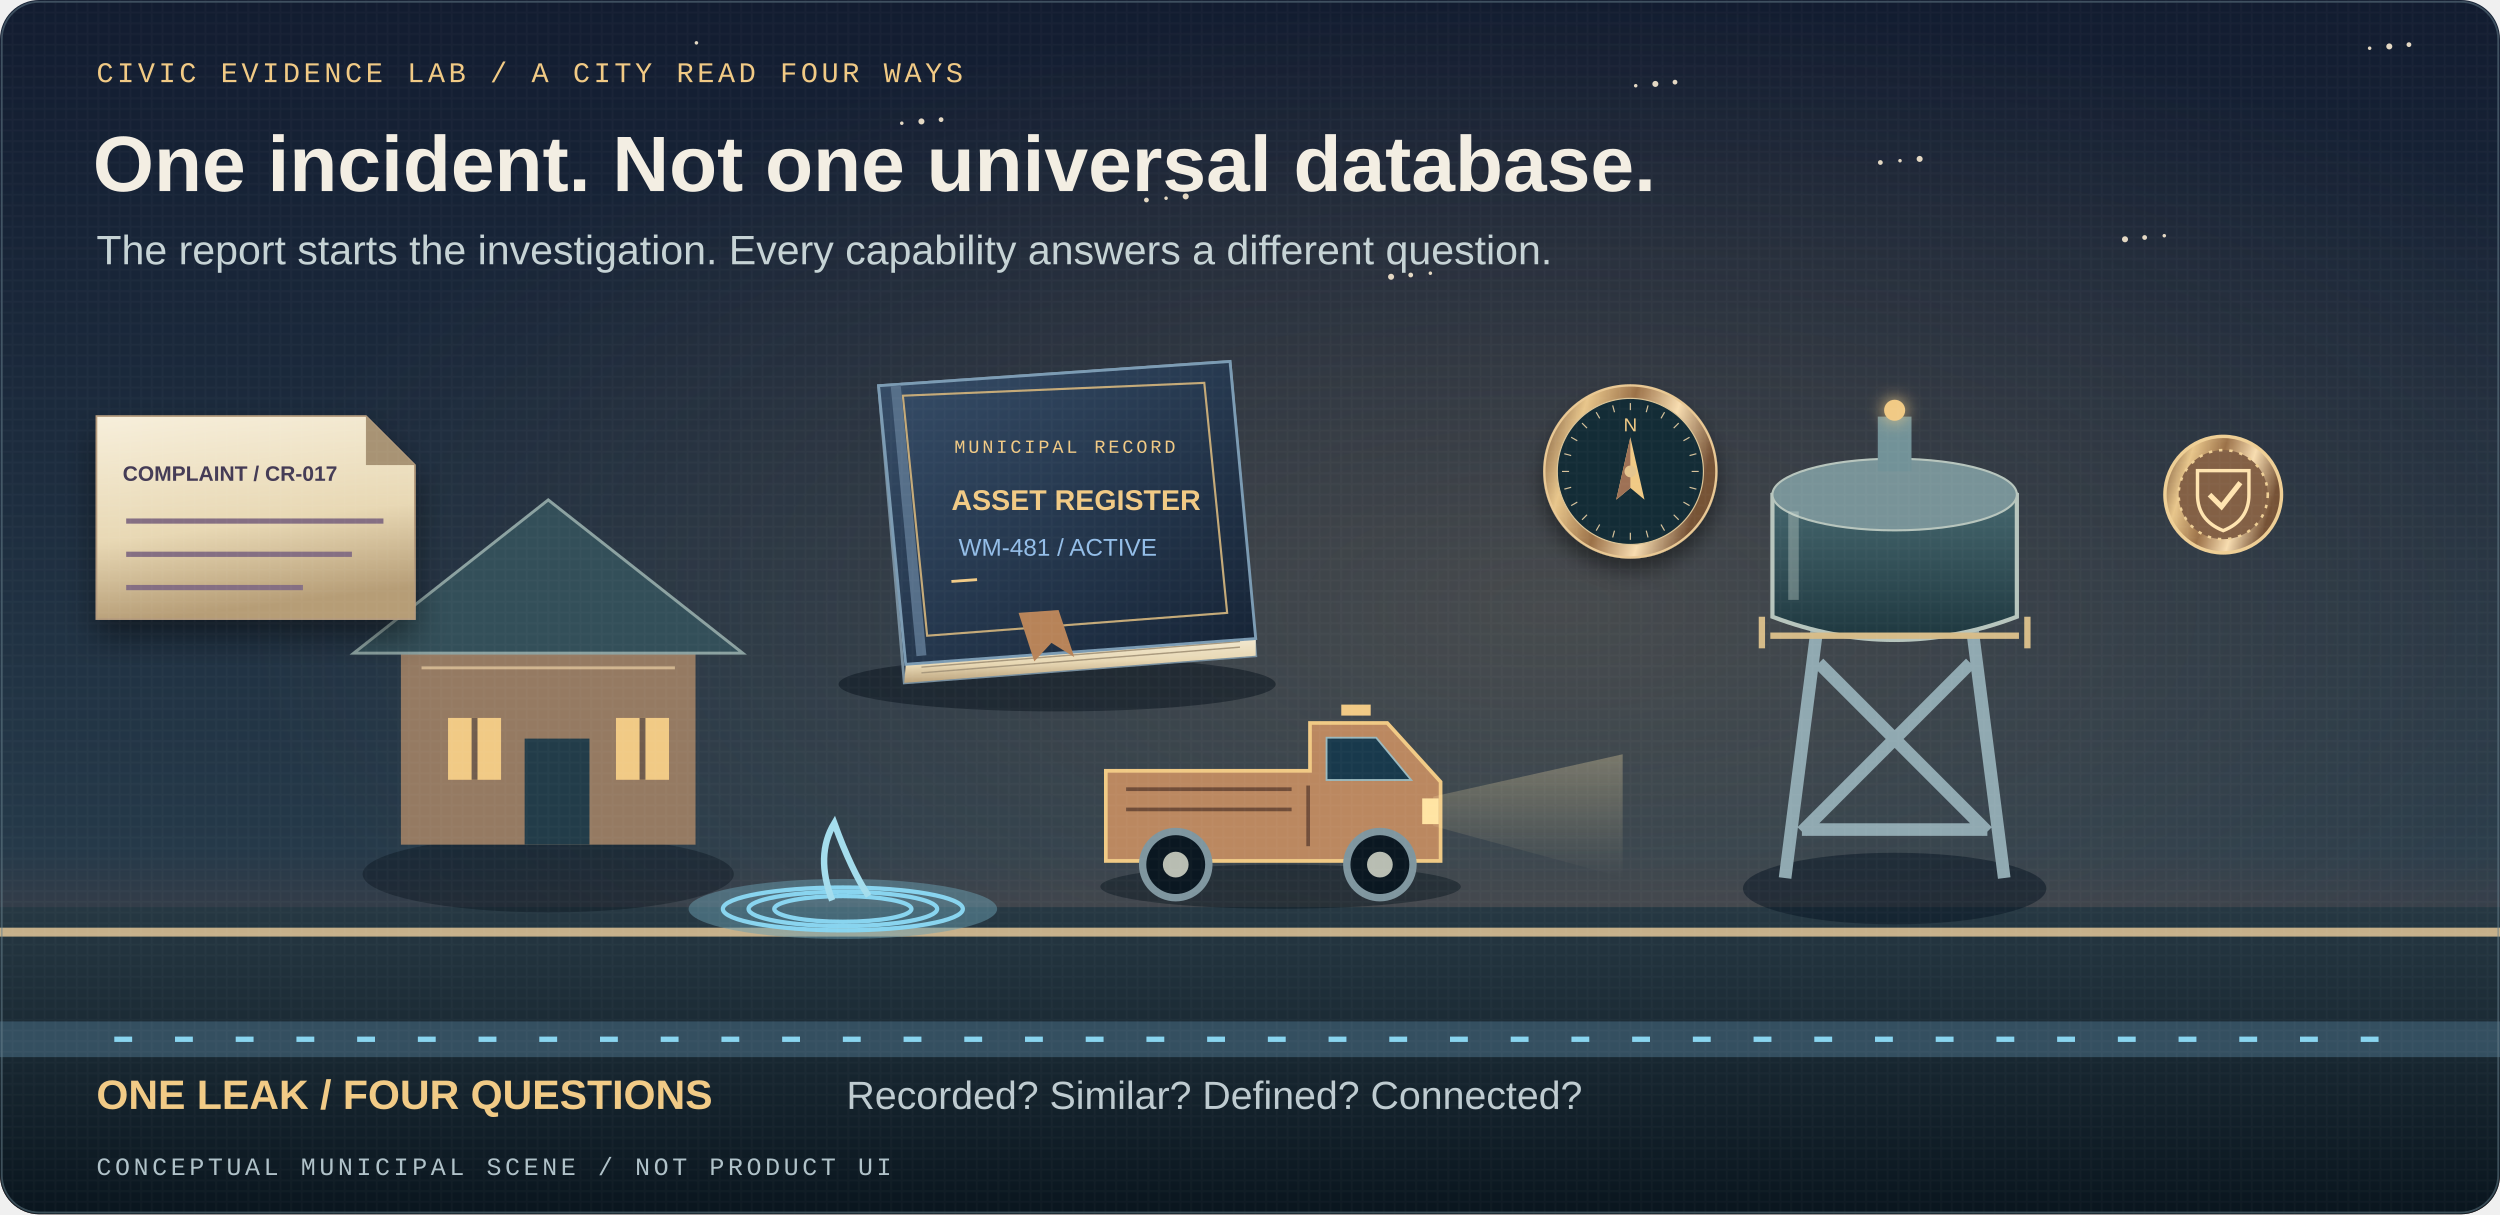
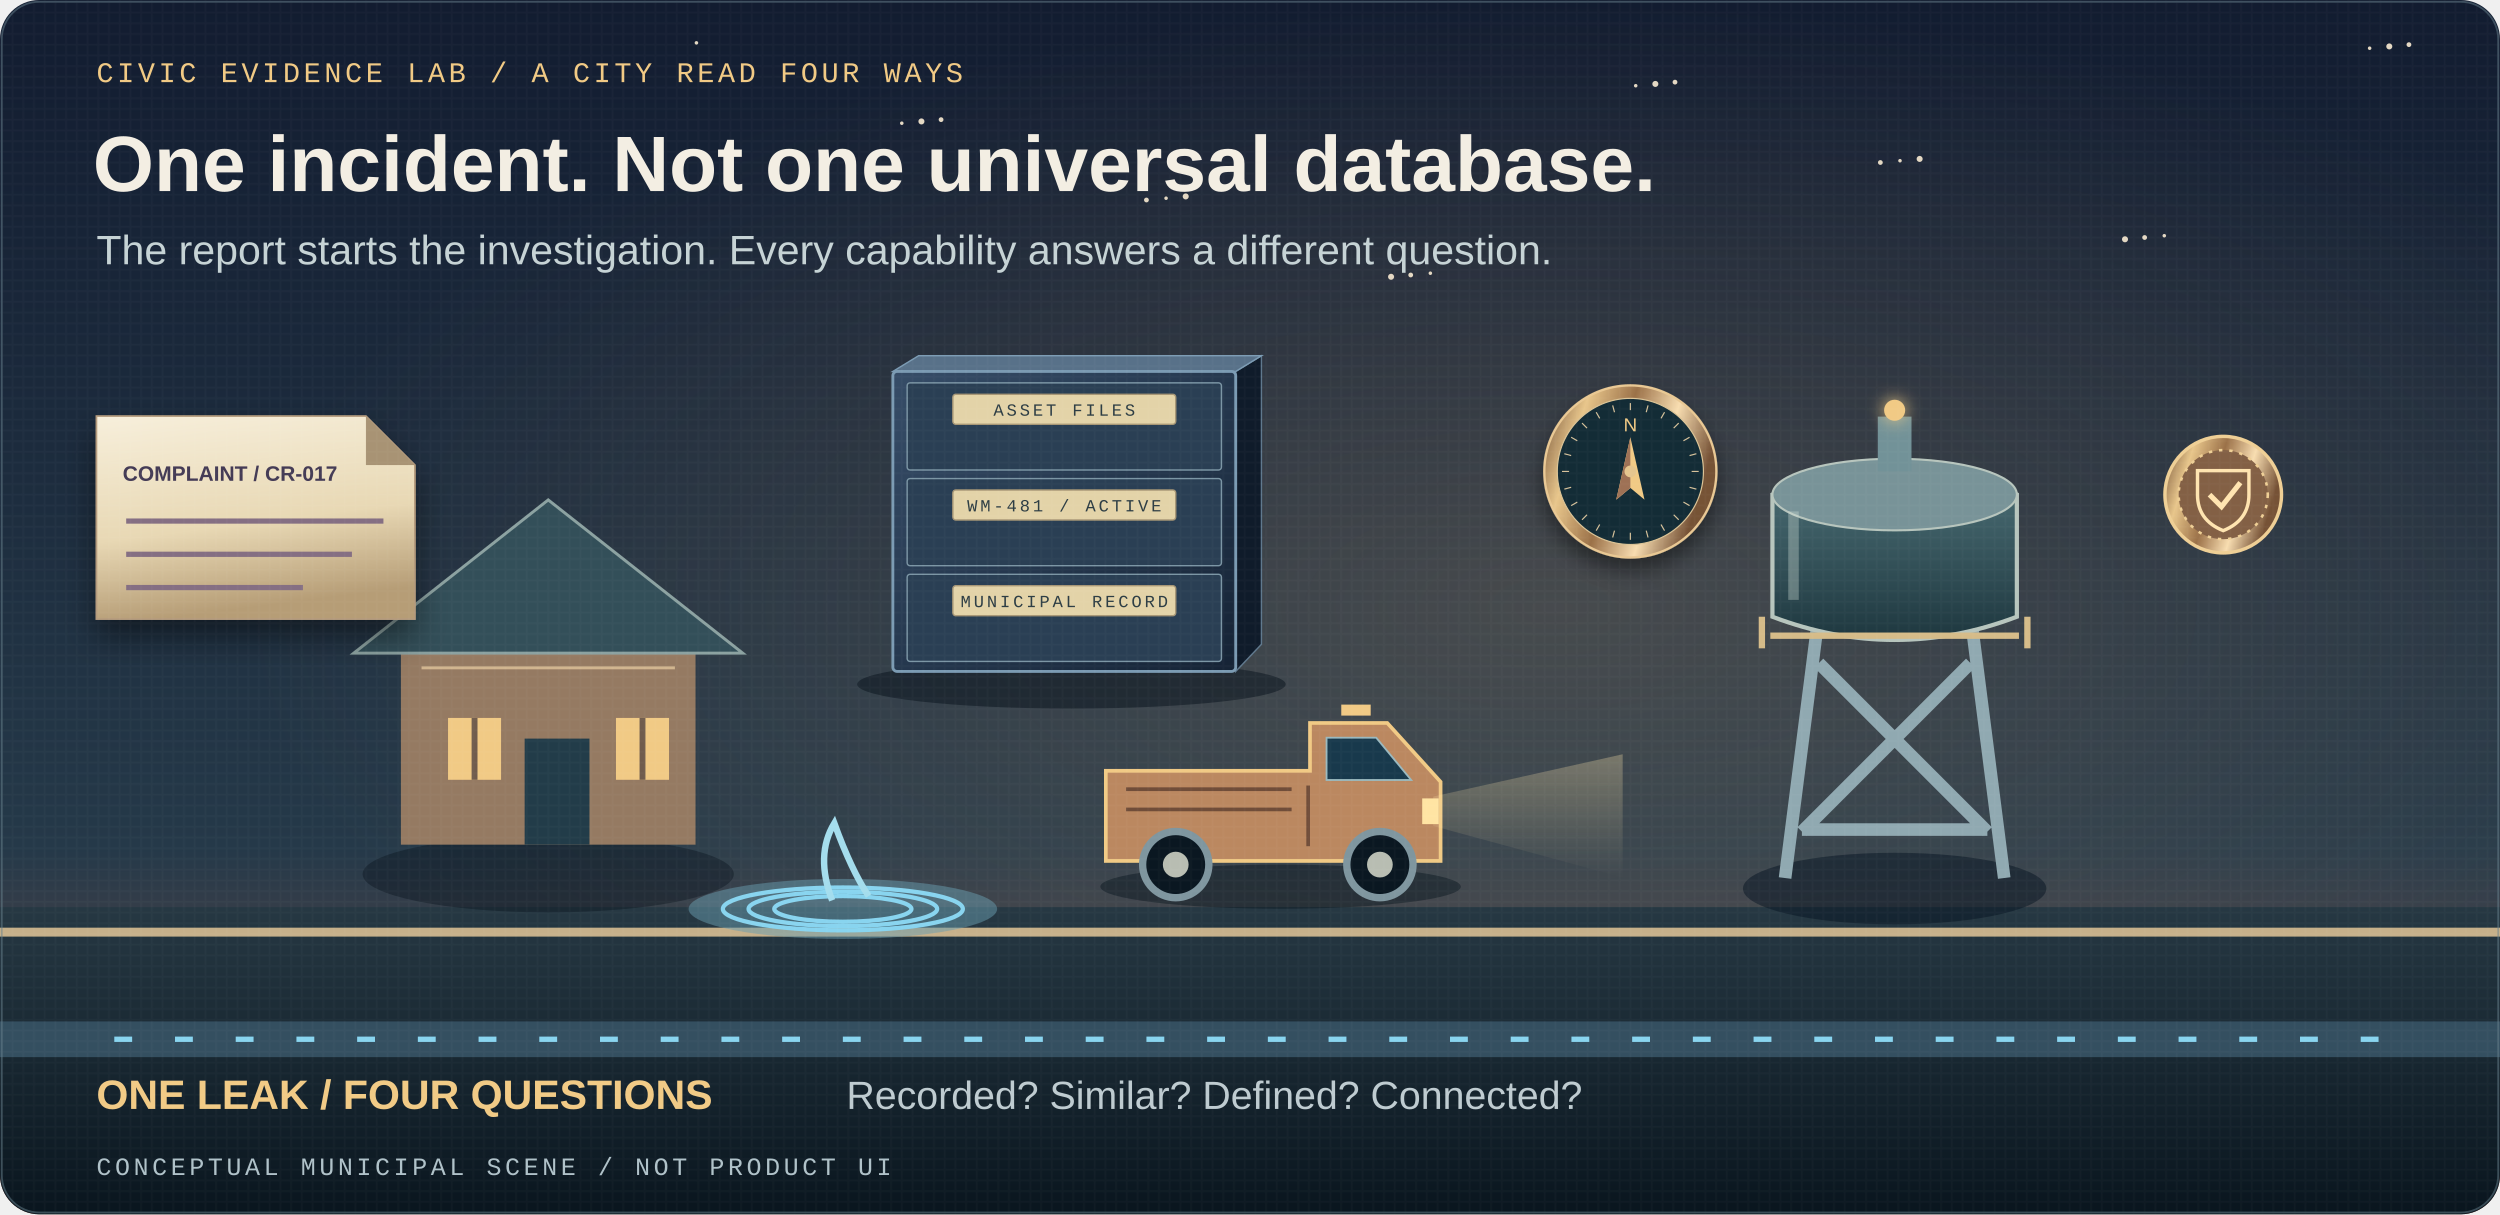
<svg xmlns="http://www.w3.org/2000/svg" width="1400" height="680" viewBox="0 0 1400 680" role="img" aria-labelledby="title desc">
  <defs>
    <linearGradient id="sky" x2="0" y2="1">
      <stop stop-color="#121c30" />
      <stop offset=".7" stop-color="#253949" />
      <stop offset="1" stop-color="#815249" />
    </linearGradient>
    <linearGradient id="desk" x2="0" y2="1">
      <stop stop-color="#263843" />
      <stop offset="1" stop-color="#09151e" />
    </linearGradient>
    <linearGradient id="paper" x2=".2" y2="1">
      <stop stop-color="#f7efdb" />
      <stop offset=".6" stop-color="#e8d8b4" />
      <stop offset="1" stop-color="#b69d76" />
    </linearGradient>
    <linearGradient id="bronze" x2="1" y2=".3">
      <stop stop-color="#6d4b32" />
      <stop offset=".25" stop-color="#e8c68b" />
      <stop offset=".5" stop-color="#9b7148" />
      <stop offset=".75" stop-color="#f8ddb0" />
      <stop offset="1" stop-color="#765236" />
    </linearGradient>
    <linearGradient id="stone" x2="1" y2="1">
      <stop stop-color="#d1c1a2" />
      <stop offset=".55" stop-color="#9c8c75" />
      <stop offset="1" stop-color="#665e57" />
    </linearGradient>
    <linearGradient id="roof" x2="0" y2="1">
      <stop stop-color="#4c6f76" />
      <stop offset="1" stop-color="#1e373f" />
    </linearGradient>
    <linearGradient id="cover" x2="1" y2="1">
      <stop stop-color="#364d68" />
      <stop offset="1" stop-color="#152335" />
    </linearGradient>
    <linearGradient id="beam" x2="0" y2="1">
      <stop stop-color="#ffe7ad" stop-opacity=".3" />
      <stop offset="1" stop-color="#ffe7ad" stop-opacity="0" />
    </linearGradient>
    <radialGradient id="aura">
      <stop stop-color="#d2a575" stop-opacity=".22" />
      <stop offset="1" stop-color="#d2a575" stop-opacity="0" />
    </radialGradient>
    <radialGradient id="radar">
      <stop stop-color="#2c2948" />
      <stop offset="1" stop-color="#101c29" />
    </radialGradient>
    <pattern id="grain" width="6" height="6" patternUnits="userSpaceOnUse">
      <path d="M0 1H6M1 0V6" stroke="#fff" stroke-opacity=".025" />
    </pattern>
    <pattern id="mapgrid" width="38" height="38" patternUnits="userSpaceOnUse">
      <path d="M38 0H0V38" fill="none" stroke="#526f75" stroke-opacity=".24" />
    </pattern>
    <filter id="shadow" x="-30%" y="-30%" width="170%" height="190%">
      <feDropShadow dx="0" dy="10" stdDeviation="9" flood-color="#000" flood-opacity=".45" />
    </filter>
    <filter id="glow" x="-80%" y="-80%" width="260%" height="260%">
      <feGaussianBlur stdDeviation="4" result="b" />
      <feMerge>
        <feMergeNode in="b" />
        <feMergeNode in="SourceGraphic" />
      </feMerge>
    </filter>
    <marker id="edge-arrow" viewBox="0 0 10 10" refX="9" refY="5" markerWidth="5" markerHeight="5" orient="auto">
      <path d="M1 1L9 5L1 9" fill="none" stroke="#2e7b63" stroke-width="1.5" />
    </marker>
    <clipPath id="mapclip">
      <path d="M0 16L30 0H760L790 18V325L755 344H24L0 326Z" />
    </clipPath>
    <g id="tree">
      <path d="M0 0V27" stroke="#897864" stroke-width="5" />
      <path d="M-22 5L0 -42L22 5ZM-17 -14L0 -55L17 -14Z" fill="#315c54" />
      <path d="M0 -55V5" stroke="#739881" opacity=".4" />
    </g>
  </defs>
  <style>
 text{font-family:'Segoe UI',Arial,sans-serif;fill:#f3eee3}
 .mono{font-family:Consolas,'Courier New',monospace;letter-spacing:2px}
 .twinkle{animation:twinkle 8s ease-in-out infinite}
 .windows{animation:windows 7s ease-in-out infinite}
 .flag{animation:flag 4s ease-in-out infinite}
 .float{animation:float 6s ease-in-out infinite}
 .ripples{transform-box:fill-box;transform-origin:center;animation:ripples 4s ease-out infinite}
 .sweep{animation:sweep 12s linear infinite;transform-origin:0 0}
 .needle{animation:needle 8s ease-in-out infinite;transform-origin:0 0}
 .stamp{animation:stamp 7s ease-in-out infinite}
 .drawer{animation:drawer 9s ease-in-out infinite}
+  .pull{animation:pull 9s ease-in-out infinite}
 .draft{stroke-dasharray:18 250;animation:draft 8s linear infinite}
 .flow{stroke-dasharray:10 24;animation:flow 4s linear infinite}
 .traveler{offset-rotate:0deg;animation:travel 14s linear infinite}
 .water{animation:water 6s ease-in-out infinite}
 .lamp{animation:lamp 9s ease-in-out infinite}
 @keyframes twinkle{0%,100%{opacity:.25}50%{opacity:.9}}
 @keyframes windows{0%,100%{opacity:.65}50%{opacity:1}}
 @keyframes flag{0%,100%{transform:skewY(-4deg)}50%{transform:skewY(6deg)}}
 @keyframes float{0%,100%{transform:translateY(0)}50%{transform:translateY(-10px)}}
 @keyframes ripples{0%{transform:scale(.72);opacity:.8}100%{transform:scale(1.2);opacity:.05}}
 @keyframes sweep{to{transform:rotate(360deg)}}
 @keyframes needle{0%,100%{transform:rotate(-12deg)}50%{transform:rotate(16deg)}}
 @keyframes stamp{0%,25%,100%{transform:translateY(-16px)}35%,55%{transform:translateY(0)}}
+  @keyframes pull{0%,20%,100%{transform:translate(0,0)}35%,65%{transform:translate(-5px,9px)}}
 @keyframes drawer{0%,20%,100%{transform:translateX(0)}35%,65%{transform:translateX(18px)}}
 @keyframes draft{to{stroke-dashoffset:-268}}
 @keyframes flow{to{stroke-dashoffset:-68}}
 @keyframes travel{to{offset-distance:100%}}
 @keyframes water{0%,100%{opacity:.55}50%{opacity:.95}}
 @keyframes lamp{0%,100%{opacity:.6}50%{opacity:.9}}
</style>
  <defs>
    <clipPath id="frame">
      <rect width="1400" height="680" rx="22" />
    </clipPath>
  </defs>
  <g clip-path="url(#frame)">
    <rect width="1400" height="680" fill="url(#sky)" />
    <ellipse cx="870" cy="340.0" rx="740" ry="340" fill="url(#aura)" />
    <circle class="twinkle" style="animation-delay:-0s" cx="390" cy="24" r="1.0" fill="#e4d8c3" />
    <circle class="twinkle" style="animation-delay:-1s" cx="527" cy="67" r="1.35" fill="#e4d8c3" />
    <circle class="twinkle" style="animation-delay:-2s" cx="664" cy="110" r="1.7" fill="#e4d8c3" />
    <circle class="twinkle" style="animation-delay:-3s" cx="801" cy="153" r="1.0" fill="#e4d8c3" />
    <circle class="twinkle" style="animation-delay:-4s" cx="938" cy="46" r="1.35" fill="#e4d8c3" />
    <circle class="twinkle" style="animation-delay:-5s" cx="1075" cy="89" r="1.7" fill="#e4d8c3" />
    <circle class="twinkle" style="animation-delay:-6s" cx="1212" cy="132" r="1.0" fill="#e4d8c3" />
    <circle class="twinkle" style="animation-delay:-0s" cx="1349" cy="25" r="1.35" fill="#e4d8c3" />
    <circle class="twinkle" style="animation-delay:-1s" cx="516" cy="68" r="1.7" fill="#e4d8c3" />
    <circle class="twinkle" style="animation-delay:-2s" cx="653" cy="111" r="1.0" fill="#e4d8c3" />
    <circle class="twinkle" style="animation-delay:-3s" cx="790" cy="154" r="1.35" fill="#e4d8c3" />
    <circle class="twinkle" style="animation-delay:-4s" cx="927" cy="47" r="1.7" fill="#e4d8c3" />
    <circle class="twinkle" style="animation-delay:-5s" cx="1064" cy="90" r="1.0" fill="#e4d8c3" />
    <circle class="twinkle" style="animation-delay:-6s" cx="1201" cy="133" r="1.35" fill="#e4d8c3" />
    <circle class="twinkle" style="animation-delay:-0s" cx="1338" cy="26" r="1.7" fill="#e4d8c3" />
    <circle class="twinkle" style="animation-delay:-1s" cx="505" cy="69" r="1.0" fill="#e4d8c3" />
    <circle class="twinkle" style="animation-delay:-2s" cx="642" cy="112" r="1.35" fill="#e4d8c3" />
    <circle class="twinkle" style="animation-delay:-3s" cx="779" cy="155" r="1.7" fill="#e4d8c3" />
    <circle class="twinkle" style="animation-delay:-4s" cx="916" cy="48" r="1.0" fill="#e4d8c3" />
    <circle class="twinkle" style="animation-delay:-5s" cx="1053" cy="91" r="1.35" fill="#e4d8c3" />
    <circle class="twinkle" style="animation-delay:-6s" cx="1190" cy="134" r="1.7" fill="#e4d8c3" />
    <circle class="twinkle" style="animation-delay:-0s" cx="1327" cy="27" r="1.0" fill="#e4d8c3" />
    <path d="M0 508H1400V680H0Z" fill="url(#desk)" />
    <path d="M0 522H1400" stroke="#c6b08a" stroke-width="5" />
    <g transform="translate(307 473) scale(1.65)">
      <ellipse cy="10" rx="63" ry="13" fill="#07121b" opacity=".4" />
      <path d="M-50 -68H50V0H-50Z" fill="#957a62" />
      <path d="M-66 -65L0 -117L66 -65Z" fill="#334f59" stroke="#8ca2a1" />
      <path d="M-43 -60H43" stroke="#d1b58f" />
      <path d="M-8 -36H14V0H-8Z" fill="#223c49" />
      <g class="windows" fill="#f1ca85">
        <path d="M-34 -43H-16V-22H-34ZM23 -43H41V-22H23Z" />
      </g>
      <path d="M-25 -43V-22M32 -43V-22" stroke="#705c4d" stroke-width="2" />
    </g>
    <g transform="translate(1061 474) scale(1.18)">
      <ellipse cy="20" rx="72" ry="17" fill="#061421" opacity=".5" />
      <path d="M-36 -110L-52 15M36 -110L52 15M-36 -87L44 -7M36 -87L-44 -7M-44 -8H44" stroke="#90a9b1" stroke-width="6" fill="none" />
      <path d="M-58 -167Q0 -188 58 -167V-109Q0 -87 -58 -109Z" fill="url(#roof)" stroke="#b7c5bd" stroke-width="2" />
      <ellipse cy="-167" rx="58" ry="17" fill="#789398" stroke="#b7c5bd" />
      <path d="M-48 -159V-117" stroke="#d0dfd7" stroke-width="5" opacity=".35" />
      <path d="M-59 -100H59M-63 -94V-109M63 -94V-109" stroke="#d5bb88" fill="none" stroke-width="3" />
      <path d="M-8 -178V-204H8V-178" fill="#729298" />
      <circle class="windows" cy="-207" r="5" fill="#f1ca85" filter="url(#glow)" />
    </g>
    <g transform="translate(713 478) scale(1.03)">
      <ellipse cx="4" cy="18" rx="98" ry="12" fill="#07131c" opacity=".45" />
      <path d="M-91 -45H20V-71H62L91 -39V4H-91Z" fill="#bb8860" stroke="#f1ca85" stroke-width="2" />
      <path d="M29 -63H56L75 -40H29Z" fill="#18394c" stroke="#9ab9bf" />
      <path d="M-80 -35H10M-80 -24H10M19 -37V-4" stroke="#704d39" stroke-width="2" />
      <g fill="#0a1721" stroke="#7f969f" stroke-width="4">
        <circle cx="-53" cy="6" r="18" />
        <circle cx="58" cy="6" r="18" />
      </g>
      <g fill="#b8bdb2">
        <circle cx="-53" cy="6" r="7" />
        <circle cx="58" cy="6" r="7" />
      </g>
      <path class="lamp" d="M87 -31L190 -54V13L87 -15Z" fill="url(#beam)" />
      <rect class="windows" x="81" y="-30" width="9" height="14" fill="#ffe4a3" />
      <path d="M37 -78H53" stroke="#f1ca85" stroke-width="6" />
    </g>
    <g transform="translate(472 509) scale(1.2)">
      <ellipse rx="72" ry="14" fill="#689bad" opacity=".5" />
      <ellipse class="ripples" style="animation-delay:-0.0s" rx="32" ry="6" fill="none" stroke="#88d4ef" stroke-width="2" />
      <ellipse class="ripples" style="animation-delay:-1.3s" rx="44" ry="8" fill="none" stroke="#88d4ef" stroke-width="2" />
      <ellipse class="ripples" style="animation-delay:-2.6s" rx="56" ry="10" fill="none" stroke="#88d4ef" stroke-width="2" />
      <path class="water" d="M-5 -4Q-13 -25 -4 -40Q4 -18 12 -6" stroke="#a4dded" stroke-width="3" fill="none" />
    </g>
    <path d="M0 582H1400" stroke="#344f60" stroke-width="20" />
    <path class="flow" d="M64 582H1334" stroke="#88d4ef" stroke-width="3" />
    <g transform="translate(54 233) scale(0.98)">
      <g class="float">
        <path d="M0 0H154L182 28V116H0Z" fill="url(#paper)" stroke="#b59b7d" filter="url(#shadow)" />
        <path d="M154 0V28H182" fill="#a89374" />
        <path d="M17 60H164M17 79H146M17 98H118" stroke="#856f83" stroke-width="3" />
        <text x="15" y="37" font-size="12" style="fill:#443b55" font-weight="600">COMPLAINT / CR-017</text>
      </g>
    </g>
    <g transform="translate(492 216) scale(0.8)">
-       <ellipse cx="125" cy="209" rx="153" ry="19" fill="#07111b" opacity=".5" />
-       <path d="M0 0L246 -17L264 189L18 208Z" fill="#152539" stroke="#778e9e" stroke-width="2" />
-       <path d="M18 208L264 189V177L19 195Z" fill="url(#paper)" />
-       <path d="M30 201L253 183M30 197L253 179" stroke="#a8987c" />
-       <path d="M0 0L19 195L264 177L246 -17Z" fill="url(#cover)" stroke="#7b9bb3" stroke-width="2" />
-       <path d="M17 7L34 175L244 159L228 -2Z" fill="none" stroke="#c5aa78" stroke-width="1.5" />
-       <path d="M12 0L30 189" stroke="#566f89" stroke-width="7" />
-       <path d="M98 159L109 193L121 180L137 190L126 157Z" fill="#b78358" />
-       <text x="53" y="47" font-size="13" style="fill:#f1ca85" class="mono">MUNICIPAL RECORD</text>
-       <text x="51" y="87" font-size="20" style="fill:#f1ca85" font-weight="600">ASSET REGISTER</text>
-       <text x="56" y="119" font-size="17" style="fill:#94bee8">WM-481 / ACTIVE</text>
-       <path class="draft" d="M51 137L222 125" stroke="#f1ca85" stroke-width="2" />
+       <ellipse cx="135" cy="209" rx="150" ry="17" fill="#07111b" opacity=".5" />
+       <path d="M250 -10L268 -21V181L250 200Z" fill="#0f1b2a" stroke="#5f788d" />
+       <path d="M10 -10L28 -21H268L250 -10Z" fill="#587189" stroke="#7b9bb3" />
+       <rect x="10" y="-10" width="240" height="210" rx="3" fill="url(#cover)" stroke="#7b9bb3" stroke-width="2" />
+       <g>
+         <rect x="20" y="-2" width="220" height="61" rx="2" fill="#2a3f54" stroke="#7c96a5" />
+         <rect x="52" y="6" width="156" height="21" rx="2" fill="#e3d3a8" stroke="#a89776" />
+         <text x="130" y="21" font-size="12" style="fill:#2d3d44" class="mono" text-anchor="middle">ASSET FILES</text>
+         <path d="M98 42H162" stroke="url(#bronze)" stroke-width="7" stroke-linecap="round" />
+       </g>
+       <g class="pull">
+         <rect x="20" y="65" width="220" height="61" rx="2" fill="#2a3f54" stroke="#7c96a5" />
+         <rect x="52" y="73" width="156" height="21" rx="2" fill="#e3d3a8" stroke="#a89776" />
+         <text x="130" y="88" font-size="12" style="fill:#2d3d44" class="mono" text-anchor="middle">WM-481 / ACTIVE</text>
+         <path d="M98 109H162" stroke="url(#bronze)" stroke-width="7" stroke-linecap="round" />
+       </g>
+       <g>
+         <rect x="20" y="132" width="220" height="61" rx="2" fill="#2a3f54" stroke="#7c96a5" />
+         <rect x="52" y="140" width="156" height="21" rx="2" fill="#e3d3a8" stroke="#a89776" />
+         <text x="130" y="155" font-size="12" style="fill:#2d3d44" class="mono" text-anchor="middle">MUNICIPAL RECORD</text>
+         <path d="M98 176H162" stroke="url(#bronze)" stroke-width="7" stroke-linecap="round" />
+       </g>
    </g>
    <g transform="translate(913 264) scale(0.66)">
      <circle r="73" fill="url(#bronze)" stroke="#e9c893" stroke-width="2" filter="url(#shadow)" />
      <circle r="62" fill="#132c36" stroke="#dcc496" />
      <path d="M52.00 0.00L58.00 0.00" stroke="#d7c29b" />
      <path d="M50.23 13.46L56.02 15.01" stroke="#d7c29b" />
      <path d="M45.03 26.00L50.23 29.00" stroke="#d7c29b" />
      <path d="M36.77 36.77L41.01 41.01" stroke="#d7c29b" />
      <path d="M26.00 45.03L29.00 50.23" stroke="#d7c29b" />
      <path d="M13.46 50.23L15.01 56.02" stroke="#d7c29b" />
      <path d="M0.00 52.00L0.00 58.00" stroke="#d7c29b" />
      <path d="M-13.46 50.23L-15.01 56.02" stroke="#d7c29b" />
      <path d="M-26.00 45.03L-29.00 50.23" stroke="#d7c29b" />
      <path d="M-36.77 36.77L-41.01 41.01" stroke="#d7c29b" />
      <path d="M-45.03 26.00L-50.23 29.00" stroke="#d7c29b" />
      <path d="M-50.23 13.46L-56.02 15.01" stroke="#d7c29b" />
      <path d="M-52.00 0.00L-58.00 0.00" stroke="#d7c29b" />
      <path d="M-50.23 -13.46L-56.02 -15.01" stroke="#d7c29b" />
      <path d="M-45.03 -26.00L-50.23 -29.00" stroke="#d7c29b" />
      <path d="M-36.77 -36.77L-41.01 -41.01" stroke="#d7c29b" />
      <path d="M-26.00 -45.03L-29.00 -50.23" stroke="#d7c29b" />
      <path d="M-13.46 -50.23L-15.01 -56.02" stroke="#d7c29b" />
      <path d="M-0.00 -52.00L-0.00 -58.00" stroke="#d7c29b" />
      <path d="M13.46 -50.23L15.01 -56.02" stroke="#d7c29b" />
      <path d="M26.00 -45.03L29.00 -50.23" stroke="#d7c29b" />
      <path d="M36.77 -36.77L41.01 -41.01" stroke="#d7c29b" />
      <path d="M45.03 -26.00L50.23 -29.00" stroke="#d7c29b" />
      <path d="M50.23 -13.46L56.02 -15.01" stroke="#d7c29b" />
      <text x="0" y="-34" font-size="16" style="fill:#f1ca85" text-anchor="middle">N</text>
      <g class="needle">
        <path d="M0 -29L12 24L0 14L-12 24Z" fill="#f1ca85" />
        <path d="M0 -29V14L-12 24Z" fill="#9e7155" />
      </g>
      <circle r="5" fill="#e5c58d" />
    </g>
    <g transform="translate(1245 277) scale(0.96)">
      <circle r="34" fill="url(#bronze)" stroke="#efcf95" stroke-width="2" />
      <circle r="26" fill="#836045" stroke="#efcf95" stroke-width="1.5" stroke-dasharray="2 4" />
      <path d="M-15 -14H15V0Q15 15 0 21Q-15 15 -15 0Z" fill="none" stroke="#ffe4b0" stroke-width="2" />
      <path class="windows" d="M-8 0L-1 7L10 -7" fill="none" stroke="#ffe4b0" stroke-width="3" />
    </g>
    <text x="54" y="621" font-size="23" style="fill:#f1ca85" font-weight="600">ONE LEAK / FOUR QUESTIONS</text>
    <text x="474" y="621" font-size="22" style="fill:#becbd0">Recorded? Similar? Defined? Connected?</text>
    <rect width="1400" height="680" fill="url(#grain)" />
    <text x="54" y="46" font-size="16" style="fill:#f1ca85" class="mono">CIVIC EVIDENCE LAB / A CITY READ FOUR WAYS</text>
    <text x="52" y="107" font-size="44" font-weight="700">One incident. Not one universal database.</text>
    <text x="54" y="148" font-size="23" style="fill:#c6d3d5">The report starts the investigation. Every capability answers a different question.</text>
    <text x="54" y="658" font-size="14" style="fill:#b0c2c9" class="mono">CONCEPTUAL MUNICIPAL SCENE / NOT PRODUCT UI</text>
  </g>
  <rect x="1" y="1" width="1398" height="678" rx="21" fill="none" stroke="#66818d" stroke-opacity=".5" />
</svg>
